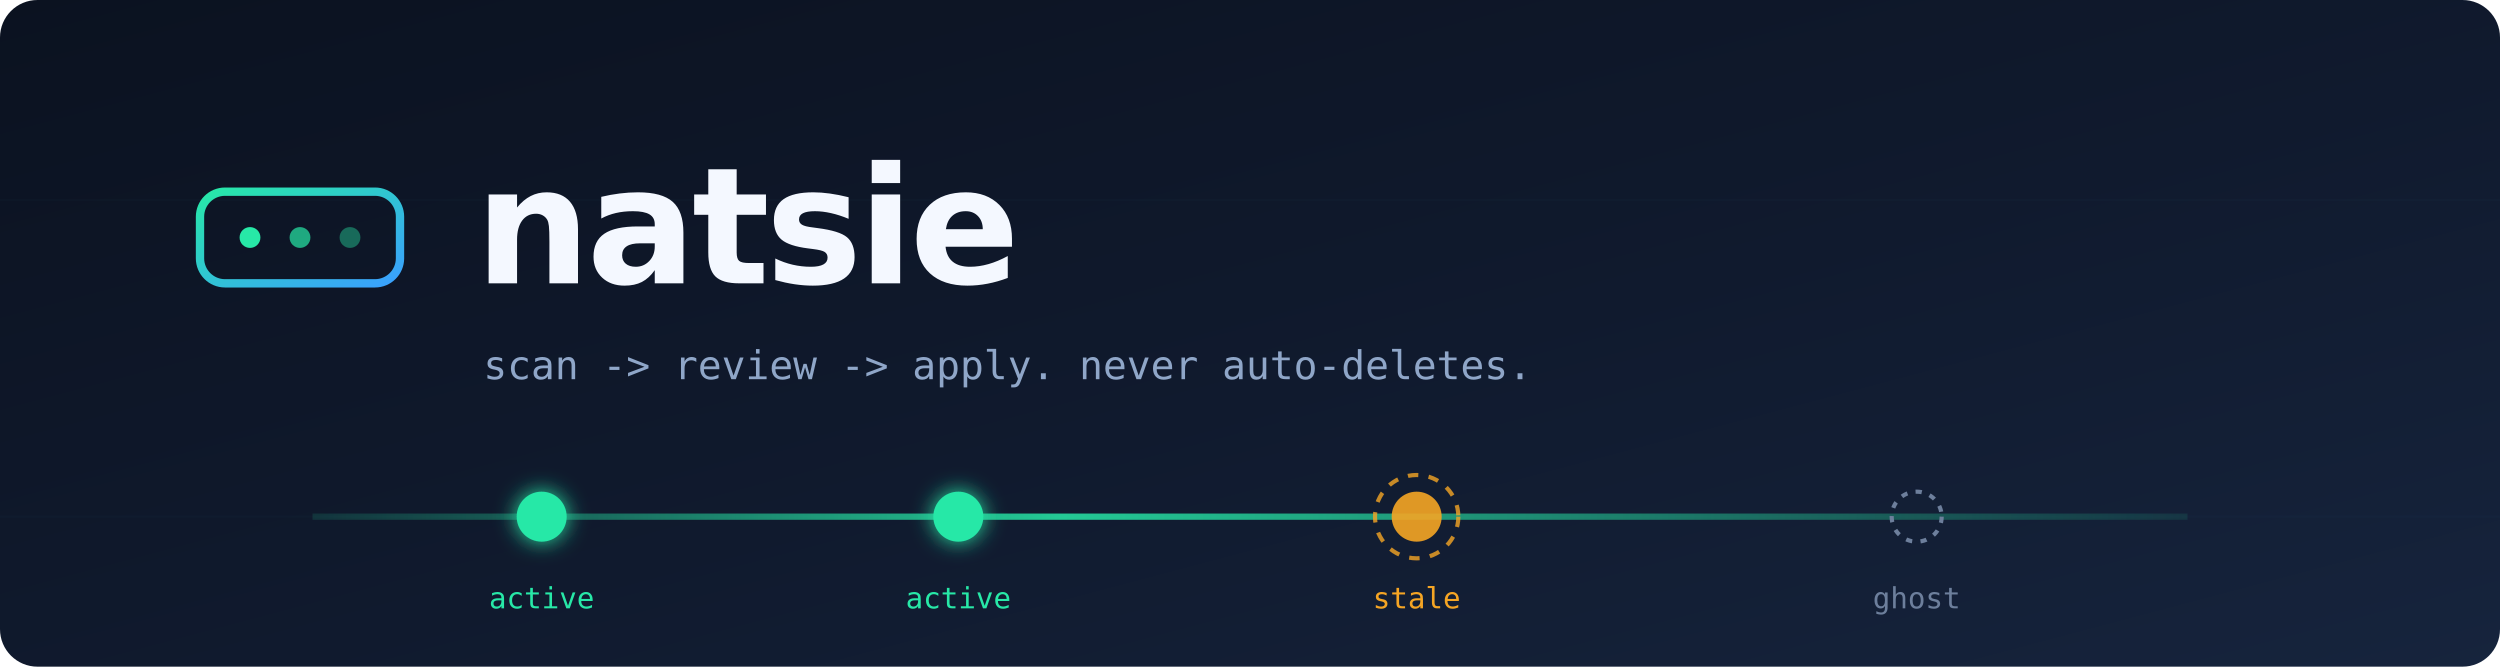
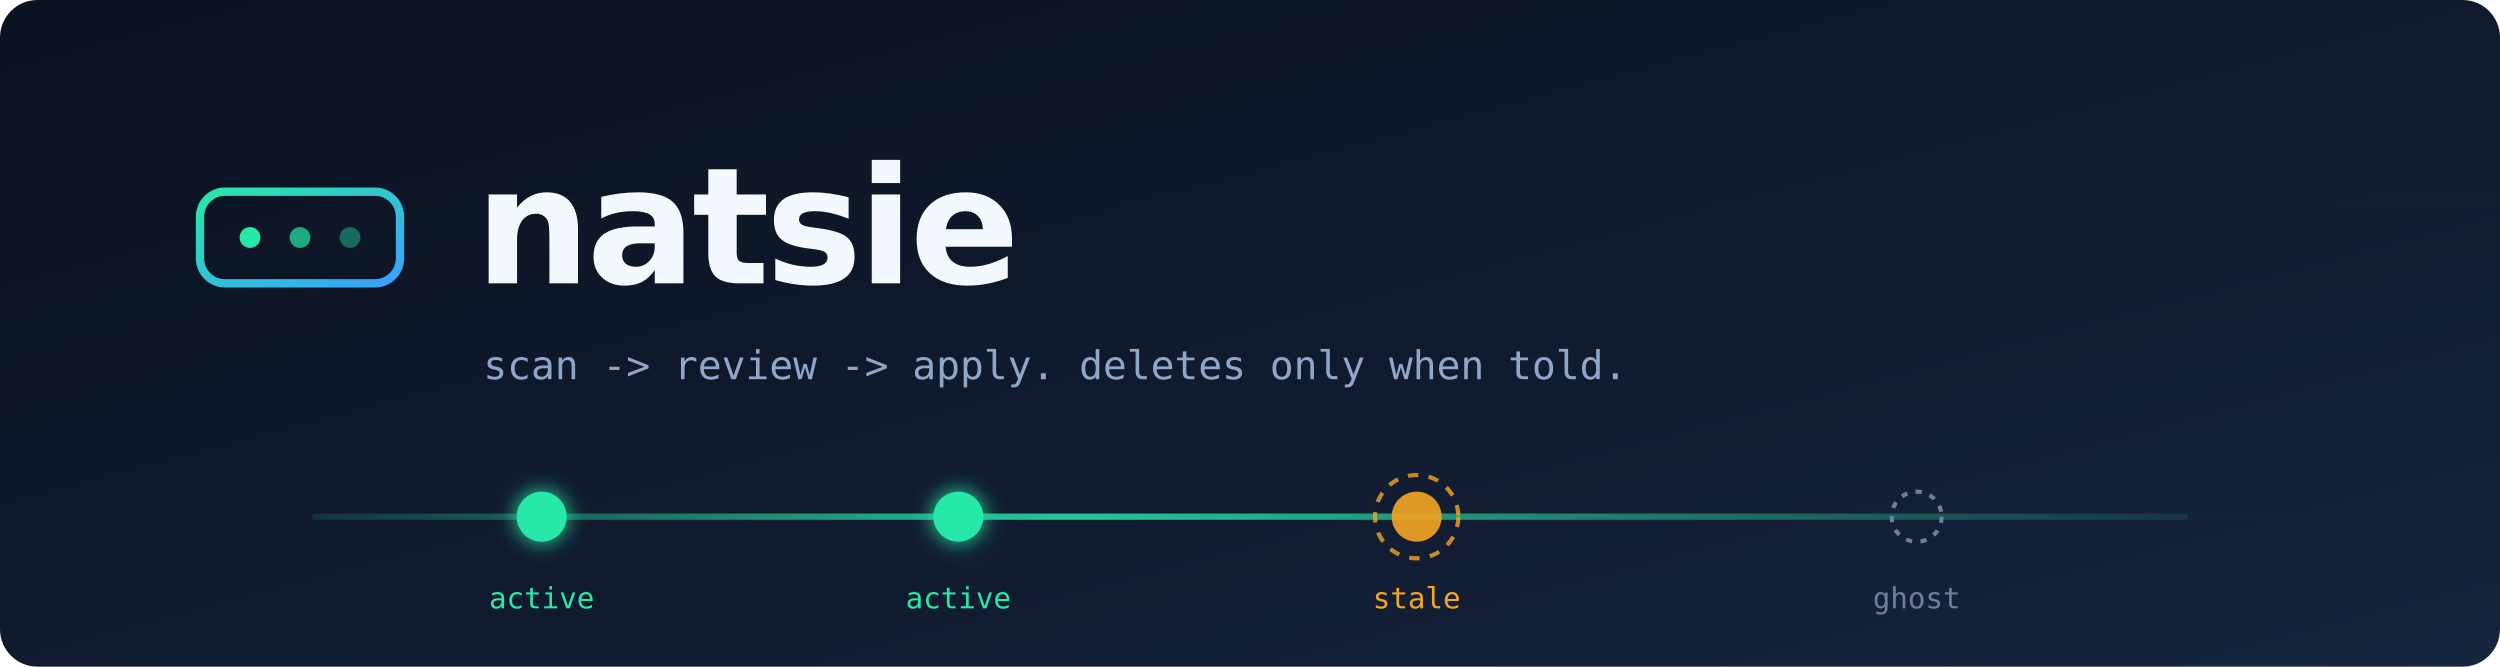
<svg xmlns="http://www.w3.org/2000/svg" viewBox="0 0 1200 320" width="1200" height="320" role="img" aria-label="natsie — a Swiss-army knife for NATS operations">
  <defs>
    <linearGradient id="bg" x1="0" y1="0" x2="1" y2="1">
      <stop offset="0%" stop-color="#0b1220" />
      <stop offset="55%" stop-color="#101a2e" />
      <stop offset="100%" stop-color="#16243d" />
    </linearGradient>
    <linearGradient id="wire" gradientUnits="userSpaceOnUse" x1="150" y1="0" x2="1050" y2="0">
      <stop offset="0%" stop-color="#27e8a7" stop-opacity="0.12" />
      <stop offset="40%" stop-color="#27e8a7" stop-opacity="0.85" />
      <stop offset="100%" stop-color="#27e8a7" stop-opacity="0.1" />
    </linearGradient>
    <linearGradient id="mark" x1="0" y1="0" x2="1" y2="1">
      <stop offset="0%" stop-color="#27e8a7" />
      <stop offset="100%" stop-color="#3aa0ff" />
    </linearGradient>
    <filter id="glow" x="-60%" y="-60%" width="220%" height="220%">
      <feGaussianBlur stdDeviation="5" result="b" />
      <feMerge>
        <feMergeNode in="b" />
        <feMergeNode in="SourceGraphic" />
      </feMerge>
    </filter>
  </defs>
  <rect width="1200" height="320" rx="18" fill="url(#bg)" />
  <g opacity="0.35" stroke="#3aa0ff" stroke-width="1">
    <path d="M0 96 H1200 M0 248 H1200" stroke-opacity="0.05" />
  </g>
  <g transform="translate(96 58)">
    <rect x="0" y="34" width="96" height="44" rx="12" fill="none" stroke="url(#mark)" stroke-width="4" />
    <circle cx="24" cy="56" r="5" fill="#27e8a7" />
    <circle cx="48" cy="56" r="5" fill="#27e8a7" opacity="0.7" />
    <circle cx="72" cy="56" r="5" fill="#27e8a7" opacity="0.4" />
  </g>
  <text x="228" y="136" textLength="222" lengthAdjust="spacingAndGlyphs" font-family="'DejaVu Sans','Helvetica Neue',Helvetica,Arial,sans-serif" font-size="78" font-weight="700" fill="#f4f8ff" letter-spacing="-2">natsie</text>
-   <text x="232" y="182" textLength="384" lengthAdjust="spacingAndGlyphs" font-family="'DejaVu Sans Mono','SF Mono',Menlo,Consolas,monospace" font-size="19" fill="#8fa6c8">scan -&gt; review -&gt; apply. never auto-deletes.</text>
+   <text x="232" y="182" textLength="392" lengthAdjust="spacingAndGlyphs" font-family="'DejaVu Sans Mono','SF Mono',Menlo,Consolas,monospace" font-size="19" fill="#8fa6c8">scan -&gt; review -&gt; apply. deletes only when told.</text>
  <path d="M150 248 H1050" stroke="url(#wire)" stroke-width="3" fill="none" />
  <g filter="url(#glow)">
    <circle cx="260" cy="248" r="12" fill="#27e8a7" />
    <circle cx="460" cy="248" r="12" fill="#27e8a7" />
  </g>
  <text x="260" y="292" text-anchor="middle" textLength="48" lengthAdjust="spacingAndGlyphs" font-family="'DejaVu Sans Mono',Menlo,Consolas,monospace" font-size="14" fill="#27e8a7">active</text>
  <text x="460" y="292" text-anchor="middle" textLength="48" lengthAdjust="spacingAndGlyphs" font-family="'DejaVu Sans Mono',Menlo,Consolas,monospace" font-size="14" fill="#27e8a7">active</text>
  <circle cx="680" cy="248" r="12" fill="#f5a524" opacity="0.9" />
  <circle cx="680" cy="248" r="20" fill="none" stroke="#f5a524" stroke-width="2" stroke-dasharray="5 5" opacity="0.8" />
  <text x="680" y="292" text-anchor="middle" textLength="40" lengthAdjust="spacingAndGlyphs" font-family="'DejaVu Sans Mono',Menlo,Consolas,monospace" font-size="14" fill="#f5a524">stale</text>
  <circle cx="920" cy="248" r="12" fill="none" stroke="#6d7f9c" stroke-width="2" stroke-dasharray="3 4" />
  <text x="920" y="292" text-anchor="middle" textLength="42" lengthAdjust="spacingAndGlyphs" font-family="'DejaVu Sans Mono',Menlo,Consolas,monospace" font-size="14" fill="#6d7f9c">ghost</text>
</svg>
